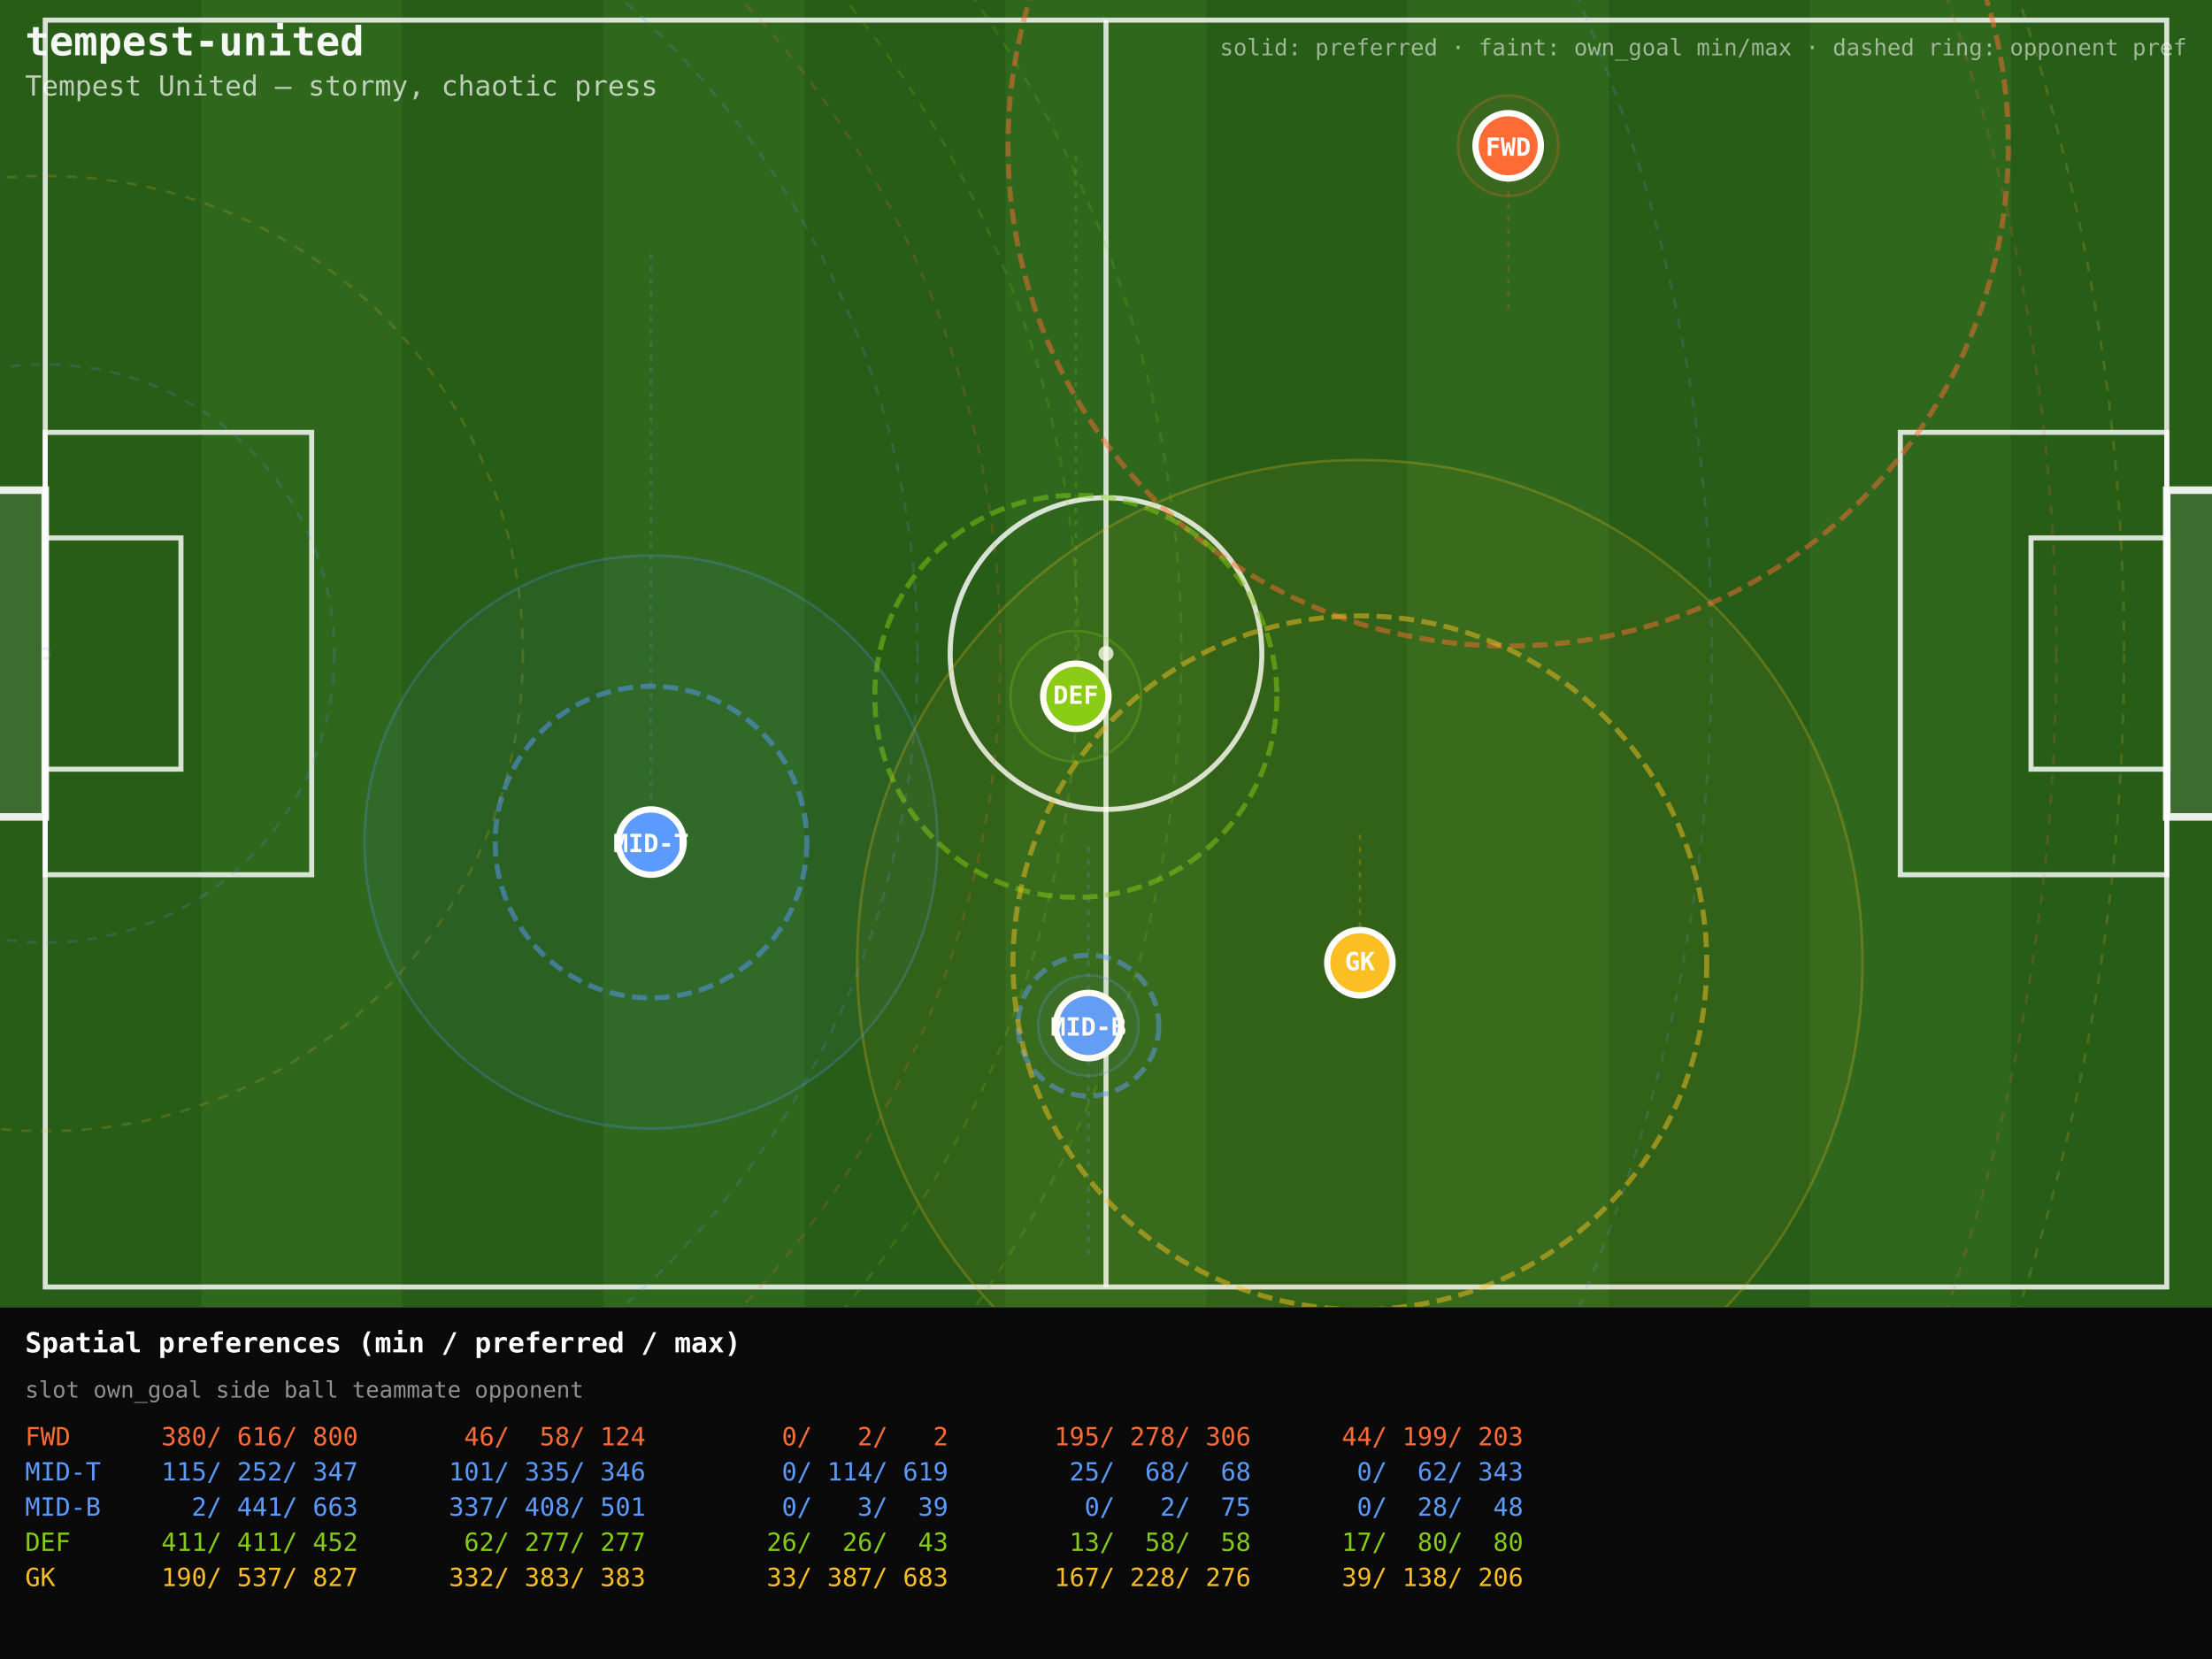
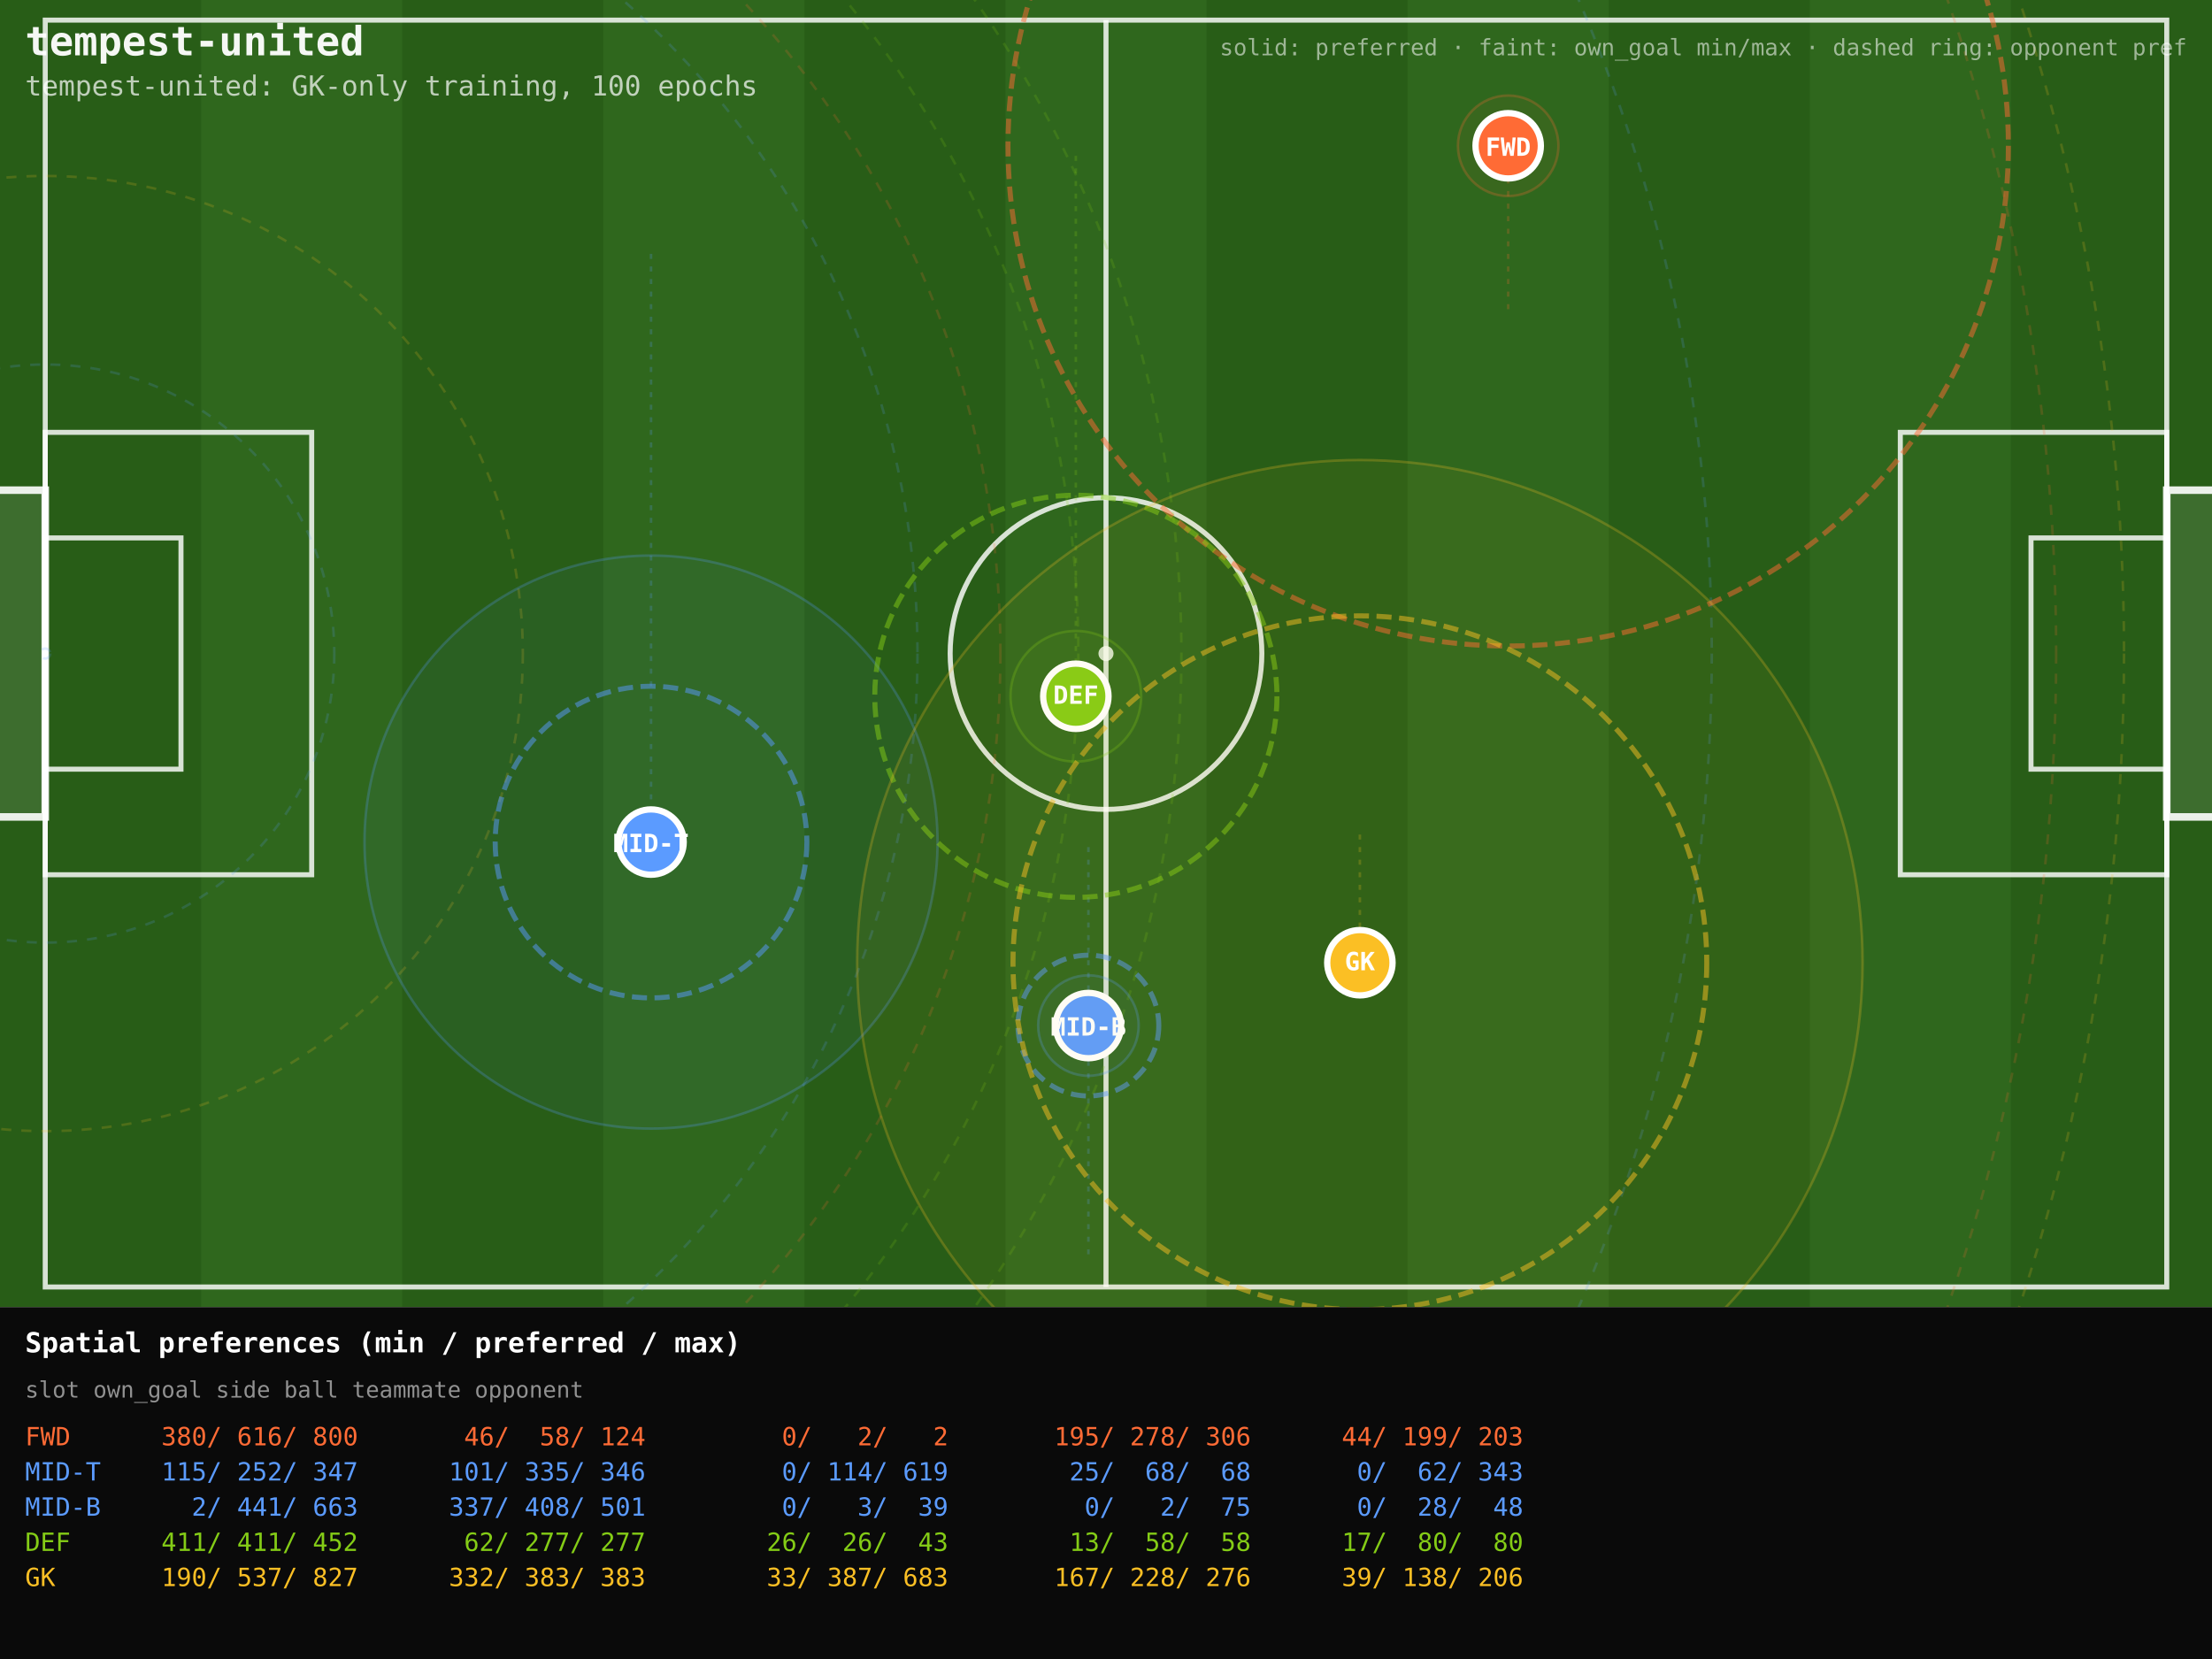
<svg xmlns="http://www.w3.org/2000/svg" viewBox="0 0 880 660" font-family="ui-monospace,Menlo,monospace">
  <rect width="880" height="520" fill="#2a6318" />
  <rect x="0" y="0" width="80" height="520" fill="black" fill-opacity="0.06" />
  <rect x="80" y="0" width="80" height="520" fill="white" fill-opacity="0.025" />
  <rect x="160" y="0" width="80" height="520" fill="black" fill-opacity="0.06" />
  <rect x="240" y="0" width="80" height="520" fill="white" fill-opacity="0.025" />
  <rect x="320" y="0" width="80" height="520" fill="black" fill-opacity="0.06" />
  <rect x="400" y="0" width="80" height="520" fill="white" fill-opacity="0.025" />
  <rect x="480" y="0" width="80" height="520" fill="black" fill-opacity="0.06" />
  <rect x="560" y="0" width="80" height="520" fill="white" fill-opacity="0.025" />
  <rect x="640" y="0" width="80" height="520" fill="black" fill-opacity="0.06" />
  <rect x="720" y="0" width="80" height="520" fill="white" fill-opacity="0.025" />
  <rect x="800" y="0" width="80" height="520" fill="black" fill-opacity="0.06" />
  <rect x="18" y="8" width="844" height="504" fill="none" stroke="rgba(255,255,255,0.82)" stroke-width="2" />
  <line x1="440" y1="8" x2="440" y2="512" stroke="rgba(255,255,255,0.82)" stroke-width="2" />
  <circle cx="440" cy="260" r="62" fill="none" stroke="rgba(255,255,255,0.82)" stroke-width="2" />
  <circle cx="440" cy="260" r="3" fill="rgba(255,255,255,0.8)" />
  <rect x="18" y="172" width="106" height="176" fill="none" stroke="rgba(255,255,255,0.82)" stroke-width="2" />
  <rect x="756" y="172" width="106" height="176" fill="none" stroke="rgba(255,255,255,0.82)" stroke-width="2" />
  <rect x="18" y="214" width="54" height="92" fill="none" stroke="rgba(255,255,255,0.82)" stroke-width="2" />
  <rect x="808" y="214" width="54" height="92" fill="none" stroke="rgba(255,255,255,0.82)" stroke-width="2" />
  <rect x="-8" y="195" width="26" height="130" fill="rgba(255,255,255,0.1)" stroke="rgba(255,255,255,0.9)" stroke-width="3" />
  <rect x="862" y="195" width="26" height="130" fill="rgba(255,255,255,0.1)" stroke="rgba(255,255,255,0.9)" stroke-width="3" />
  <circle cx="18" cy="260" r="380" fill="none" stroke="#ff6b35" stroke-width="1" stroke-opacity="0.18" stroke-dasharray="4,4" />
  <circle cx="18" cy="260" r="800" fill="none" stroke="#ff6b35" stroke-width="1" stroke-opacity="0.18" stroke-dasharray="4,4" />
  <circle cx="18" cy="260" r="115" fill="none" stroke="#5b9bff" stroke-width="1" stroke-opacity="0.18" stroke-dasharray="4,4" />
  <circle cx="18" cy="260" r="347" fill="none" stroke="#5b9bff" stroke-width="1" stroke-opacity="0.18" stroke-dasharray="4,4" />
  <circle cx="18" cy="260" r="2" fill="none" stroke="#5b9bff" stroke-width="1" stroke-opacity="0.18" stroke-dasharray="4,4" />
  <circle cx="18" cy="260" r="663" fill="none" stroke="#5b9bff" stroke-width="1" stroke-opacity="0.18" stroke-dasharray="4,4" />
  <circle cx="18" cy="260" r="411" fill="none" stroke="#84cc16" stroke-width="1" stroke-opacity="0.18" stroke-dasharray="4,4" />
  <circle cx="18" cy="260" r="452" fill="none" stroke="#84cc16" stroke-width="1" stroke-opacity="0.18" stroke-dasharray="4,4" />
  <circle cx="18" cy="260" r="190" fill="none" stroke="#fbbf24" stroke-width="1" stroke-opacity="0.18" stroke-dasharray="4,4" />
  <circle cx="18" cy="260" r="827" fill="none" stroke="#fbbf24" stroke-width="1" stroke-opacity="0.18" stroke-dasharray="4,4" />
  <line x1="600" y1="46" x2="600" y2="124" stroke="#ff6b35" stroke-width="1" stroke-opacity="0.22" stroke-dasharray="2,3" />
  <circle cx="600" cy="58" r="20" fill="#ff6b35" fill-opacity="0.05" stroke="#ff6b35" stroke-width="1" stroke-opacity="0.25" />
  <circle cx="600" cy="58" r="199" fill="none" stroke="#ff6b35" stroke-width="2" stroke-opacity="0.5" stroke-dasharray="6,3" />
  <circle cx="600" cy="58" r="13" fill="#ff6b35" stroke="white" stroke-width="2.5" />
  <text x="600" y="62" fill="white" font-size="10" font-weight="bold" text-anchor="middle">FWD</text>
  <line x1="259" y1="101" x2="259" y2="346" stroke="#5b9bff" stroke-width="1" stroke-opacity="0.22" stroke-dasharray="2,3" />
  <circle cx="259" cy="335" r="114" fill="#5b9bff" fill-opacity="0.05" stroke="#5b9bff" stroke-width="1" stroke-opacity="0.25" />
  <circle cx="259" cy="335" r="62" fill="none" stroke="#5b9bff" stroke-width="2" stroke-opacity="0.5" stroke-dasharray="6,3" />
  <circle cx="259" cy="335" r="13" fill="#5b9bff" stroke="white" stroke-width="2.5" />
  <text x="259" y="339" fill="white" font-size="10" font-weight="bold" text-anchor="middle">MID-T</text>
  <line x1="433" y1="337" x2="433" y2="501" stroke="#5b9bff" stroke-width="1" stroke-opacity="0.22" stroke-dasharray="2,3" />
  <circle cx="433" cy="408" r="20" fill="#5b9bff" fill-opacity="0.05" stroke="#5b9bff" stroke-width="1" stroke-opacity="0.25" />
  <circle cx="433" cy="408" r="28" fill="none" stroke="#5b9bff" stroke-width="2" stroke-opacity="0.5" stroke-dasharray="6,3" />
  <circle cx="433" cy="408" r="13" fill="#5b9bff" stroke="white" stroke-width="2.5" />
  <text x="433" y="412" fill="white" font-size="10" font-weight="bold" text-anchor="middle">MID-B</text>
  <line x1="428" y1="62" x2="428" y2="277" stroke="#84cc16" stroke-width="1" stroke-opacity="0.22" stroke-dasharray="2,3" />
  <circle cx="428" cy="277" r="26" fill="#84cc16" fill-opacity="0.05" stroke="#84cc16" stroke-width="1" stroke-opacity="0.25" />
  <circle cx="428" cy="277" r="80" fill="none" stroke="#84cc16" stroke-width="2" stroke-opacity="0.5" stroke-dasharray="6,3" />
  <circle cx="428" cy="277" r="13" fill="#84cc16" stroke="white" stroke-width="2.5" />
  <text x="428" y="280" fill="white" font-size="10" font-weight="bold" text-anchor="middle">DEF</text>
  <line x1="541" y1="332" x2="541" y2="383" stroke="#fbbf24" stroke-width="1" stroke-opacity="0.22" stroke-dasharray="2,3" />
  <circle cx="541" cy="383" r="200" fill="#fbbf24" fill-opacity="0.05" stroke="#fbbf24" stroke-width="1" stroke-opacity="0.25" />
  <circle cx="541" cy="383" r="138" fill="none" stroke="#fbbf24" stroke-width="2" stroke-opacity="0.5" stroke-dasharray="6,3" />
  <circle cx="541" cy="383" r="13" fill="#fbbf24" stroke="white" stroke-width="2.5" />
  <text x="541" y="386" fill="white" font-size="10" font-weight="bold" text-anchor="middle">GK</text>
  <text x="10" y="22" fill="rgba(255,255,255,0.95)" font-size="16" font-weight="bold">tempest-united</text>
-   <text x="10" y="38" fill="rgba(255,255,255,0.7)" font-size="11">Tempest United — stormy, chaotic press</text>
+   <text x="10" y="38" fill="rgba(255,255,255,0.7)" font-size="11">tempest-united: GK-only training, 100 epochs</text>
  <text x="870" y="22" fill="rgba(255,255,255,0.55)" font-size="9" text-anchor="end">solid: preferred · faint: own_goal min/max · dashed ring: opponent pref</text>
  <rect y="520" width="880" height="140" fill="#0a0a0a" />
  <text x="10" y="538" fill="white" font-size="11" font-weight="bold">Spatial preferences (min / preferred / max)</text>
  <text x="10" y="556" fill="rgba(255,255,255,0.55)" font-size="9">slot     own_goal              side                 ball                 teammate           opponent</text>
  <text x="10" y="575" fill="#ff6b35" font-size="10" xml:space="preserve">FWD      380/ 616/ 800       46/  58/ 124         0/   2/   2       195/ 278/ 306      44/ 199/ 203</text>
  <text x="10" y="589" fill="#5b9bff" font-size="10" xml:space="preserve">MID-T    115/ 252/ 347      101/ 335/ 346         0/ 114/ 619        25/  68/  68       0/  62/ 343</text>
  <text x="10" y="603" fill="#5b9bff" font-size="10" xml:space="preserve">MID-B      2/ 441/ 663      337/ 408/ 501         0/   3/  39         0/   2/  75       0/  28/  48</text>
  <text x="10" y="617" fill="#84cc16" font-size="10" xml:space="preserve">DEF      411/ 411/ 452       62/ 277/ 277        26/  26/  43        13/  58/  58      17/  80/  80</text>
  <text x="10" y="631" fill="#fbbf24" font-size="10" xml:space="preserve">GK       190/ 537/ 827      332/ 383/ 383        33/ 387/ 683       167/ 228/ 276      39/ 138/ 206</text>
</svg>
